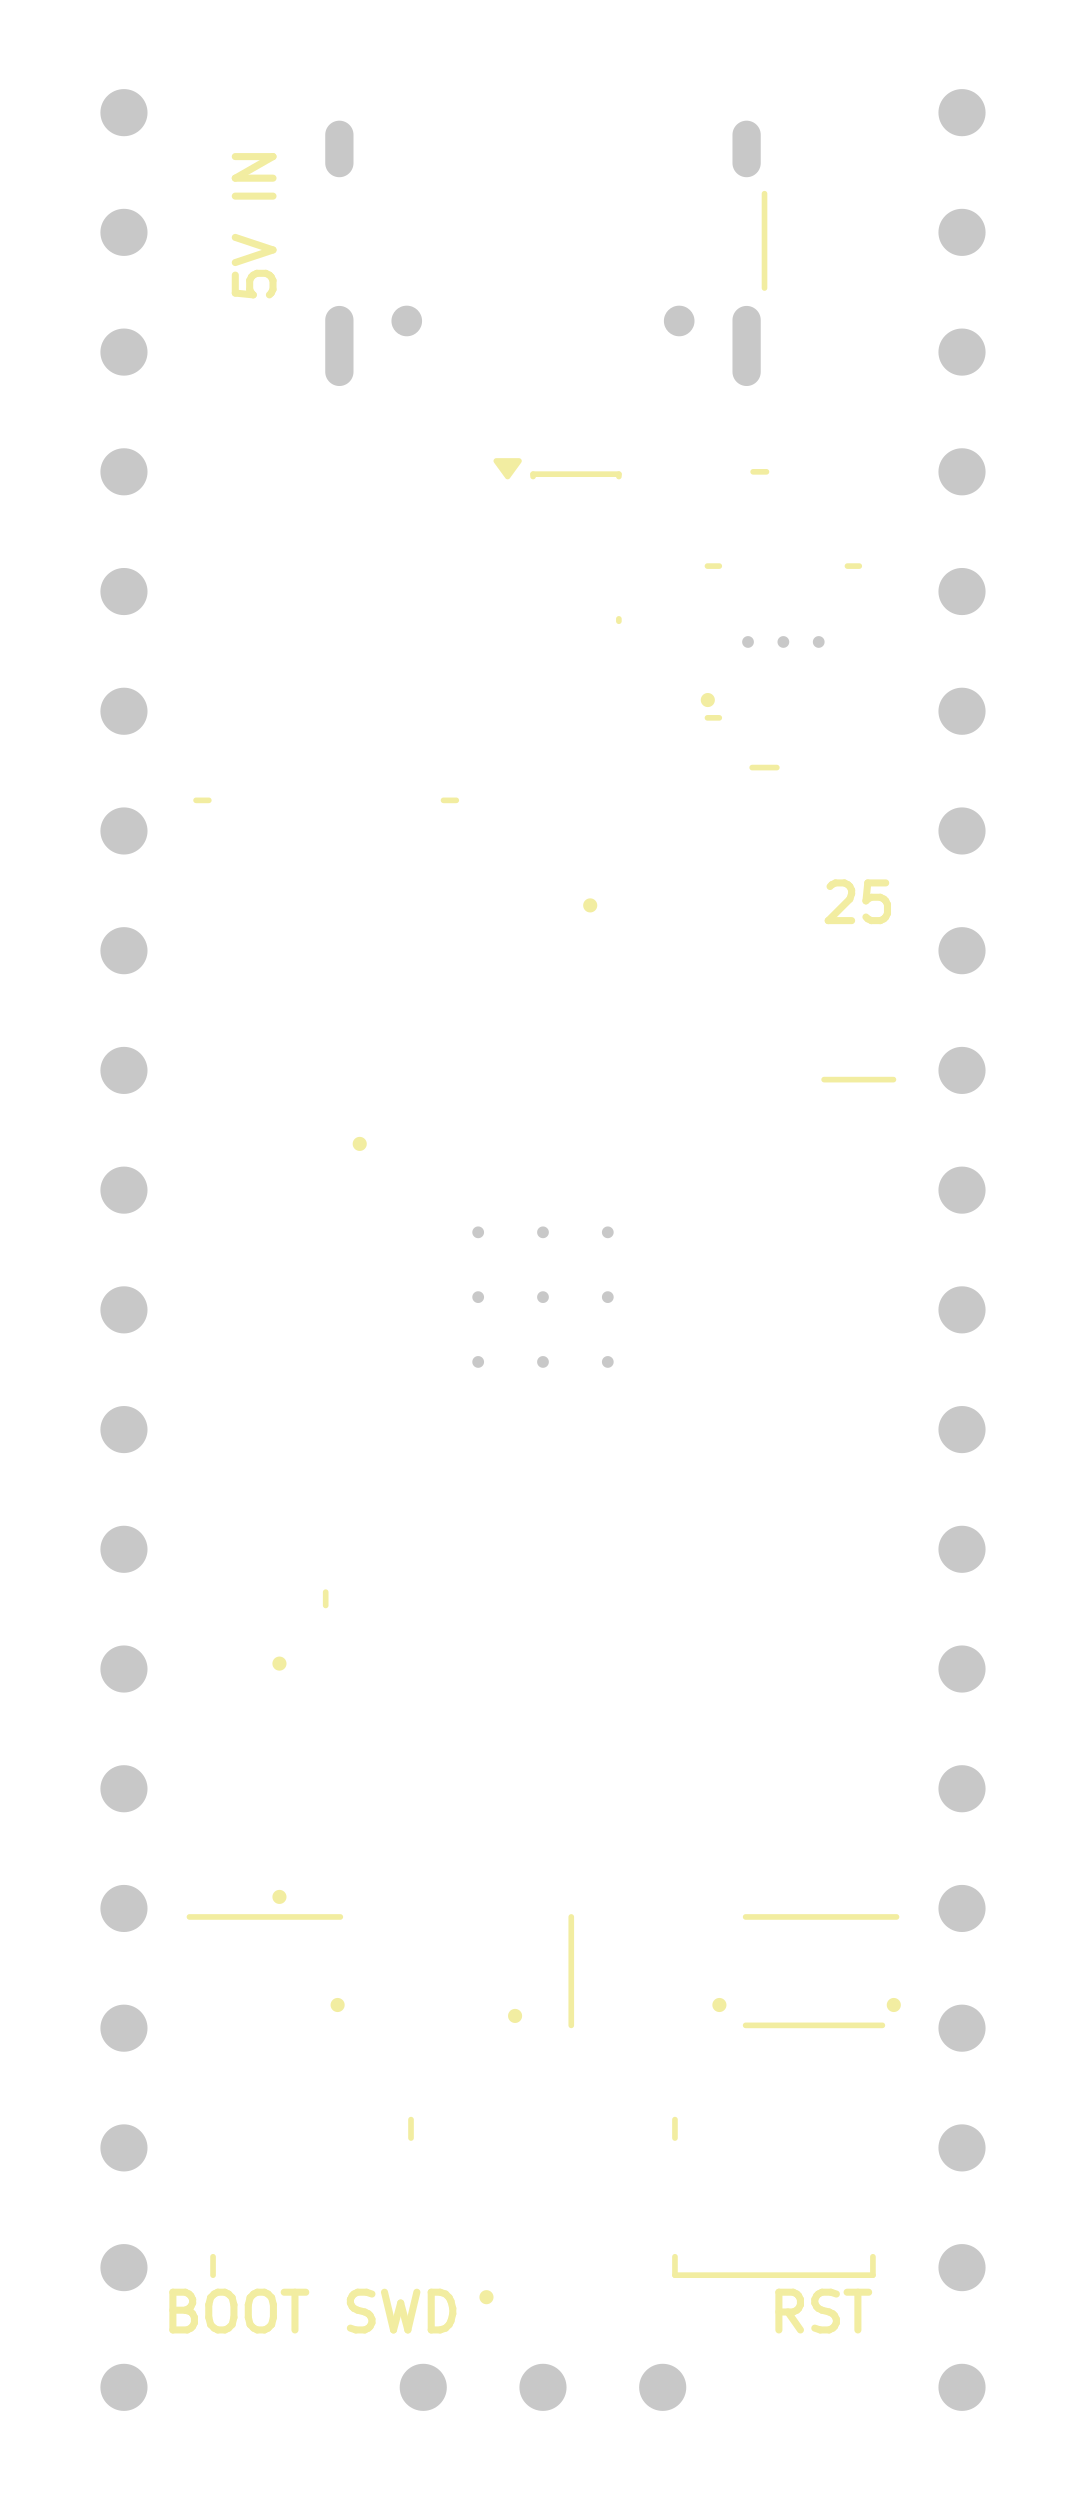
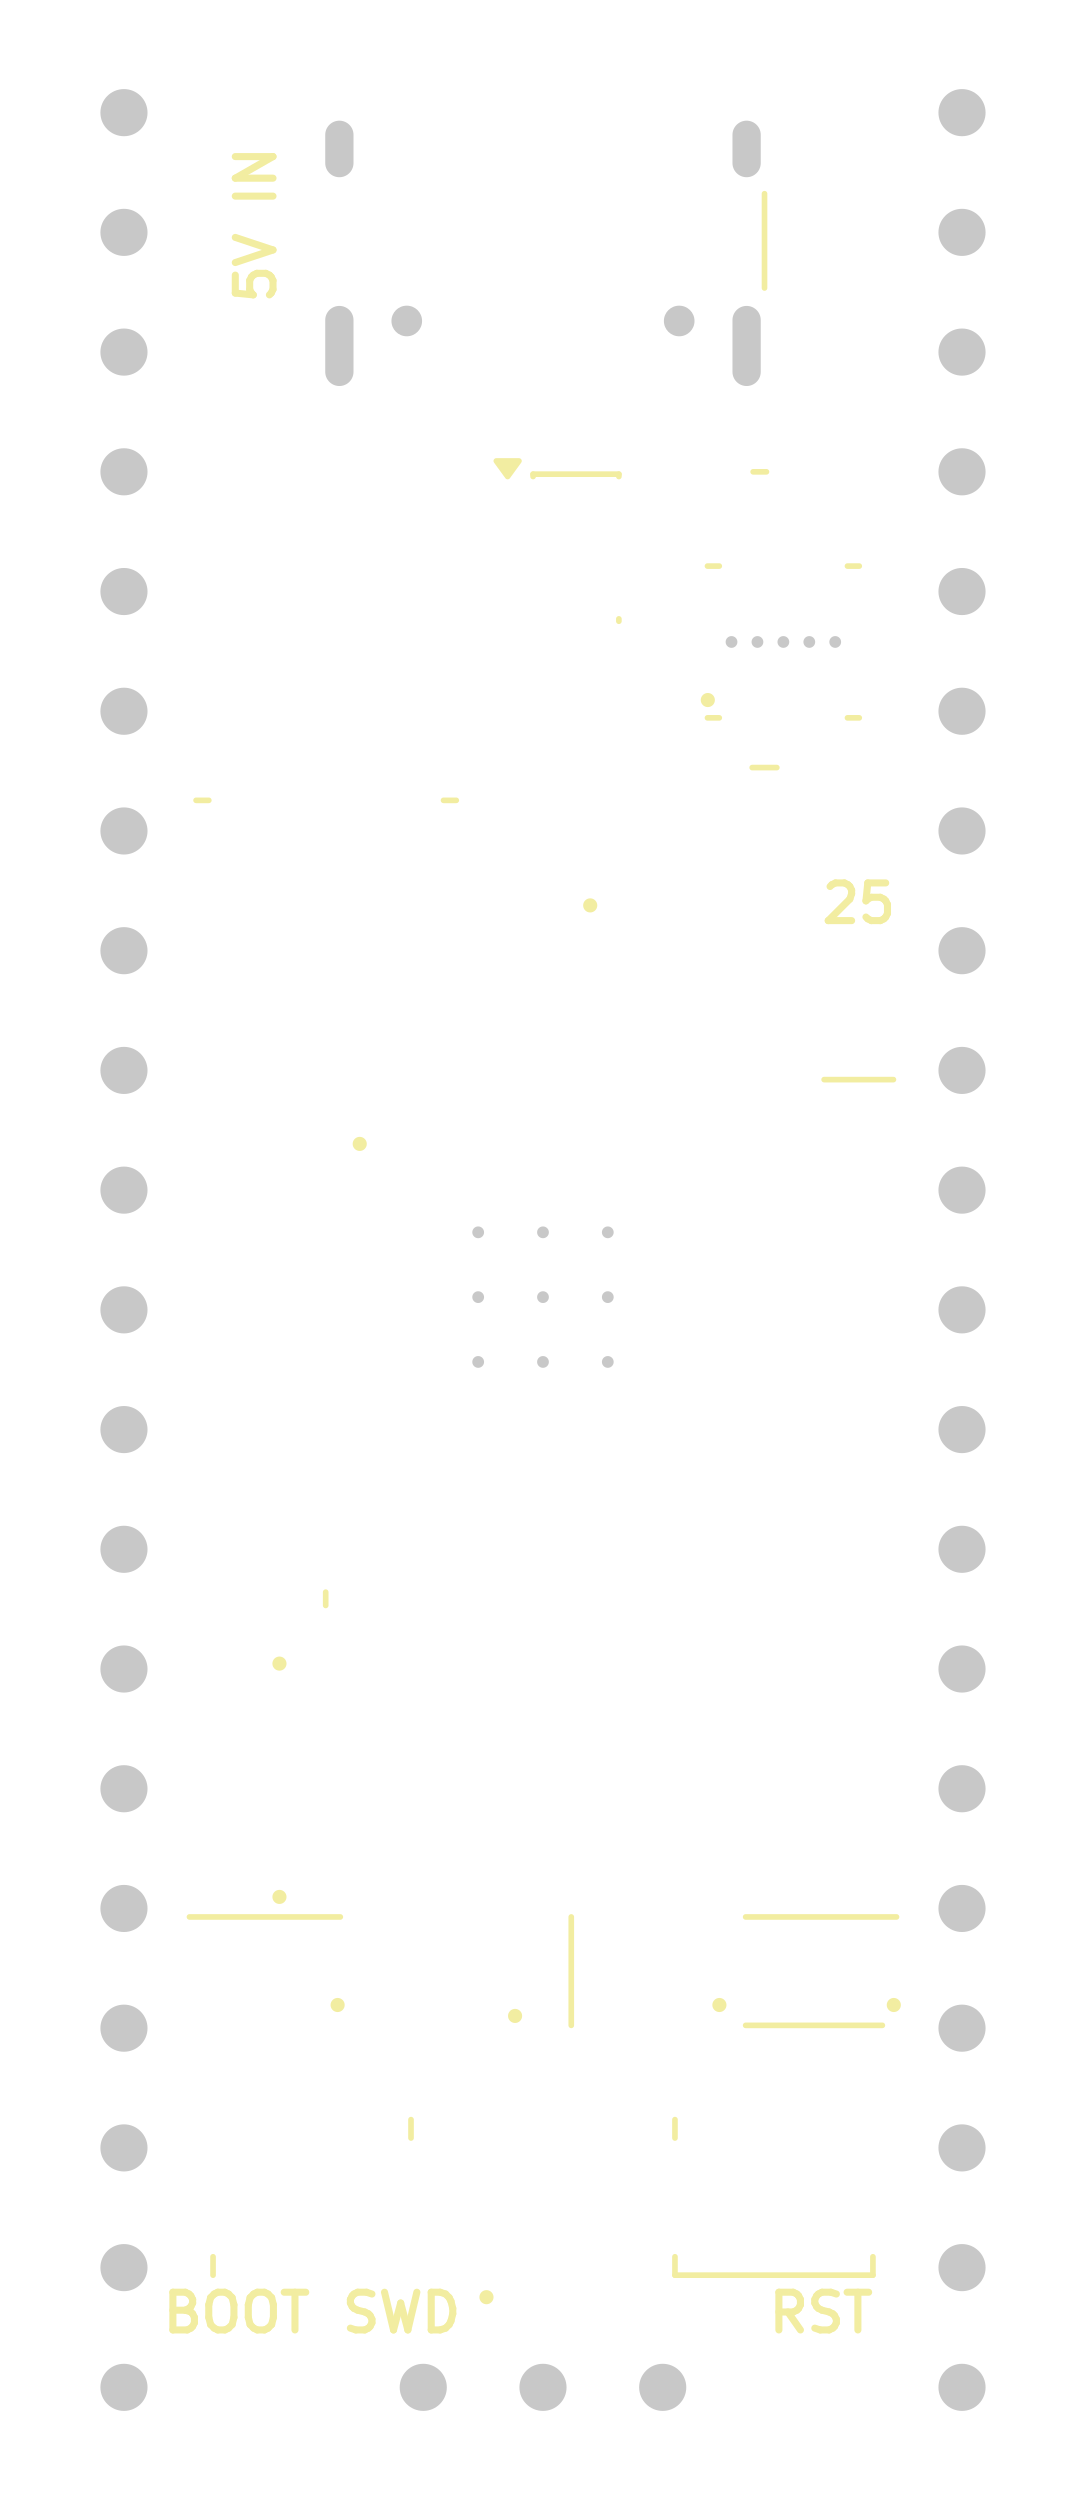
<svg xmlns="http://www.w3.org/2000/svg" version="1.1" width="23.04mm" height="53.04mm" viewBox="98.98 98.98 23.04 53.04">
  <g style="fill:#c8c8c8; fill-opacity:1;stroke:#c8c8c8; stroke-opacity:1; stroke-linecap:round; stroke-linejoin:round;" transform="translate(0 0) scale(1 1)">
</g>
  <g style="fill:#F2EDA1; fill-opacity:1; stroke:none;">
    <circle cx="104.909" cy="134.275" r="0.15" />
    <circle cx="104.909" cy="139.225" r="0.15" />
    <circle cx="106.143" cy="141.518" r="0.15" />
    <circle cx="106.612" cy="123.249" r="0.15" />
    <circle cx="109.301" cy="147.717" r="0.15" />
    <circle cx="109.908" cy="141.75" r="0.15" />
    <circle cx="111.502" cy="118.189" r="0.15" />
    <circle cx="113.997" cy="113.832" r="0.15" />
    <circle cx="114.243" cy="141.518" r="0.15" />
    <circle cx="117.943" cy="141.518" r="0.15" />
  </g>
  <g style="fill:none; stroke:#F2EDA1; stroke-width:0.15; stroke-opacity:1; stroke-linecap:round; stroke-linejoin:round;">
    <text x="104" y="148.45" textLength="3.376" font-size="1.067" lengthAdjust="spacingAndGlyphs" text-anchor="middle" opacity="0" stroke-opacity="0">BOOT</text>
    <g class="stroked-text">
      <path d="M102.914 147.993 L103.029 148.031 " />
      <path d="M103.029 148.031 L103.067 148.069 " />
      <path d="M103.067 148.069 L103.105 148.146 " />
      <path d="M103.105 148.146 L103.105 148.26 " />
      <path d="M103.105 148.26 L103.067 148.336 " />
      <path d="M103.067 148.336 L103.029 148.374 " />
      <path d="M103.029 148.374 L102.952 148.412 " />
      <path d="M102.952 148.412 L102.648 148.412 " />
      <path d="M102.648 148.412 L102.648 147.612 " />
      <path d="M102.648 147.612 L102.914 147.612 " />
      <path d="M102.914 147.612 L102.99 147.65 " />
      <path d="M102.99 147.65 L103.029 147.689 " />
      <path d="M103.029 147.689 L103.067 147.765 " />
      <path d="M103.067 147.765 L103.067 147.841 " />
      <path d="M103.067 147.841 L103.029 147.917 " />
      <path d="M103.029 147.917 L102.99 147.955 " />
      <path d="M102.99 147.955 L102.914 147.993 " />
      <path d="M102.914 147.993 L102.648 147.993 " />
      <path d="M103.6 147.612 L103.752 147.612 " />
      <path d="M103.752 147.612 L103.829 147.65 " />
      <path d="M103.829 147.65 L103.905 147.727 " />
      <path d="M103.905 147.727 L103.943 147.879 " />
      <path d="M103.943 147.879 L103.943 148.146 " />
      <path d="M103.943 148.146 L103.905 148.298 " />
      <path d="M103.905 148.298 L103.829 148.374 " />
      <path d="M103.829 148.374 L103.752 148.412 " />
      <path d="M103.752 148.412 L103.6 148.412 " />
      <path d="M103.6 148.412 L103.524 148.374 " />
      <path d="M103.524 148.374 L103.448 148.298 " />
      <path d="M103.448 148.298 L103.409 148.146 " />
      <path d="M103.409 148.146 L103.409 147.879 " />
      <path d="M103.409 147.879 L103.448 147.727 " />
      <path d="M103.448 147.727 L103.524 147.65 " />
      <path d="M103.524 147.65 L103.6 147.612 " />
      <path d="M104.438 147.612 L104.591 147.612 " />
      <path d="M104.591 147.612 L104.667 147.65 " />
      <path d="M104.667 147.65 L104.743 147.727 " />
      <path d="M104.743 147.727 L104.781 147.879 " />
      <path d="M104.781 147.879 L104.781 148.146 " />
      <path d="M104.781 148.146 L104.743 148.298 " />
      <path d="M104.743 148.298 L104.667 148.374 " />
      <path d="M104.667 148.374 L104.591 148.412 " />
      <path d="M104.591 148.412 L104.438 148.412 " />
      <path d="M104.438 148.412 L104.362 148.374 " />
      <path d="M104.362 148.374 L104.286 148.298 " />
      <path d="M104.286 148.298 L104.248 148.146 " />
      <path d="M104.248 148.146 L104.248 147.879 " />
      <path d="M104.248 147.879 L104.286 147.727 " />
      <path d="M104.286 147.727 L104.362 147.65 " />
      <path d="M104.362 147.65 L104.438 147.612 " />
      <path d="M105.01 147.612 L105.467 147.612 " />
      <path d="M105.238 148.412 L105.238 147.612 " />
    </g>
    <text x="107.5" y="148.45" textLength="2.766" font-size="1.067" lengthAdjust="spacingAndGlyphs" text-anchor="middle" opacity="0" stroke-opacity="0">SWD</text>
    <g class="stroked-text">
      <path d="M106.414 148.374 L106.529 148.412 " />
      <path d="M106.529 148.412 L106.719 148.412 " />
      <path d="M106.719 148.412 L106.795 148.374 " />
      <path d="M106.795 148.374 L106.833 148.336 " />
      <path d="M106.833 148.336 L106.871 148.26 " />
      <path d="M106.871 148.26 L106.871 148.184 " />
      <path d="M106.871 148.184 L106.833 148.107 " />
      <path d="M106.833 148.107 L106.795 148.069 " />
      <path d="M106.795 148.069 L106.719 148.031 " />
      <path d="M106.719 148.031 L106.567 147.993 " />
      <path d="M106.567 147.993 L106.49 147.955 " />
      <path d="M106.49 147.955 L106.452 147.917 " />
      <path d="M106.452 147.917 L106.414 147.841 " />
      <path d="M106.414 147.841 L106.414 147.765 " />
      <path d="M106.414 147.765 L106.452 147.689 " />
      <path d="M106.452 147.689 L106.49 147.65 " />
      <path d="M106.49 147.65 L106.567 147.612 " />
      <path d="M106.567 147.612 L106.757 147.612 " />
      <path d="M106.757 147.612 L106.871 147.65 " />
      <path d="M107.138 147.612 L107.329 148.412 " />
      <path d="M107.329 148.412 L107.481 147.841 " />
      <path d="M107.481 147.841 L107.633 148.412 " />
      <path d="M107.633 148.412 L107.824 147.612 " />
      <path d="M108.129 148.412 L108.129 147.612 " />
      <path d="M108.129 147.612 L108.319 147.612 " />
      <path d="M108.319 147.612 L108.433 147.65 " />
      <path d="M108.433 147.65 L108.51 147.727 " />
      <path d="M108.51 147.727 L108.548 147.803 " />
      <path d="M108.548 147.803 L108.586 147.955 " />
      <path d="M108.586 147.955 L108.586 148.069 " />
      <path d="M108.586 148.069 L108.548 148.222 " />
      <path d="M108.548 148.222 L108.51 148.298 " />
      <path d="M108.51 148.298 L108.433 148.374 " />
      <path d="M108.433 148.374 L108.319 148.412 " />
      <path d="M108.319 148.412 L108.129 148.412 " />
    </g>
    <text x="116.4" y="148.45" textLength="2.461" font-size="1.067" lengthAdjust="spacingAndGlyphs" text-anchor="middle" opacity="0" stroke-opacity="0">RST</text>
    <g class="stroked-text">
      <path d="M115.962 148.412 L115.695 148.031 " />
      <path d="M115.505 148.412 L115.505 147.612 " />
      <path d="M115.505 147.612 L115.809 147.612 " />
      <path d="M115.809 147.612 L115.886 147.65 " />
      <path d="M115.886 147.65 L115.924 147.689 " />
      <path d="M115.924 147.689 L115.962 147.765 " />
      <path d="M115.962 147.765 L115.962 147.879 " />
      <path d="M115.962 147.879 L115.924 147.955 " />
      <path d="M115.924 147.955 L115.886 147.993 " />
      <path d="M115.886 147.993 L115.809 148.031 " />
      <path d="M115.809 148.031 L115.505 148.031 " />
      <path d="M116.267 148.374 L116.381 148.412 " />
      <path d="M116.381 148.412 L116.571 148.412 " />
      <path d="M116.571 148.412 L116.648 148.374 " />
      <path d="M116.648 148.374 L116.686 148.336 " />
      <path d="M116.686 148.336 L116.724 148.26 " />
      <path d="M116.724 148.26 L116.724 148.184 " />
      <path d="M116.724 148.184 L116.686 148.107 " />
      <path d="M116.686 148.107 L116.648 148.069 " />
      <path d="M116.648 148.069 L116.571 148.031 " />
      <path d="M116.571 148.031 L116.419 147.993 " />
      <path d="M116.419 147.993 L116.343 147.955 " />
      <path d="M116.343 147.955 L116.305 147.917 " />
      <path d="M116.305 147.917 L116.267 147.841 " />
      <path d="M116.267 147.841 L116.267 147.765 " />
      <path d="M116.267 147.765 L116.305 147.689 " />
      <path d="M116.305 147.689 L116.343 147.65 " />
      <path d="M116.343 147.65 L116.419 147.612 " />
      <path d="M116.419 147.612 L116.609 147.612 " />
      <path d="M116.609 147.612 L116.724 147.65 " />
      <path d="M116.952 147.612 L117.409 147.612 " />
      <path d="M117.181 148.412 L117.181 147.612 " />
    </g>
    <text x="117.2" y="118.55" textLength="1.814" font-size="1.067" lengthAdjust="spacingAndGlyphs" text-anchor="middle" opacity="0" stroke-opacity="0">25</text>
    <g class="stroked-text">
      <path d="M116.591 117.788 L116.629 117.75 " />
      <path d="M116.629 117.75 L116.705 117.712 " />
      <path d="M116.705 117.712 L116.895 117.712 " />
      <path d="M116.895 117.712 L116.971 117.75 " />
      <path d="M116.971 117.75 L117.01 117.788 " />
      <path d="M117.01 117.788 L117.048 117.865 " />
      <path d="M117.048 117.865 L117.048 117.941 " />
      <path d="M117.048 117.941 L117.01 118.055 " />
      <path d="M117.01 118.055 L116.552 118.512 " />
      <path d="M116.552 118.512 L117.048 118.512 " />
      <path d="M117.771 117.712 L117.391 117.712 " />
      <path d="M117.391 117.712 L117.352 118.093 " />
      <path d="M117.352 118.093 L117.391 118.055 " />
      <path d="M117.391 118.055 L117.467 118.017 " />
      <path d="M117.467 118.017 L117.657 118.017 " />
      <path d="M117.657 118.017 L117.733 118.055 " />
      <path d="M117.733 118.055 L117.771 118.093 " />
      <path d="M117.771 118.093 L117.809 118.169 " />
      <path d="M117.809 118.169 L117.809 118.36 " />
      <path d="M117.809 118.36 L117.771 118.436 " />
      <path d="M117.771 118.436 L117.733 118.474 " />
      <path d="M117.733 118.474 L117.657 118.512 " />
      <path d="M117.657 118.512 L117.467 118.512 " />
      <path d="M117.467 118.512 L117.391 118.474 " />
      <path d="M117.391 118.474 L117.352 118.436 " />
    </g>
    <g transform="rotate(-90 104.41 103.75)">
      <text x="104.41" y="104.15" textLength="3.566" font-size="1.067" lengthAdjust="spacingAndGlyphs" text-anchor="middle" opacity="0" stroke-opacity="0">5V IN</text>
    </g>
    <g class="stroked-text">
      <path d="M103.972 104.817 L103.972 105.198 " />
      <path d="M103.972 105.198 L104.353 105.236 " />
      <path d="M104.353 105.236 L104.315 105.198 " />
      <path d="M104.315 105.198 L104.277 105.121 " />
      <path d="M104.277 105.121 L104.277 104.931 " />
      <path d="M104.277 104.931 L104.315 104.855 " />
      <path d="M104.315 104.855 L104.353 104.817 " />
      <path d="M104.353 104.817 L104.429 104.779 " />
      <path d="M104.429 104.779 L104.62 104.779 " />
      <path d="M104.62 104.779 L104.696 104.817 " />
      <path d="M104.696 104.817 L104.734 104.855 " />
      <path d="M104.734 104.855 L104.772 104.931 " />
      <path d="M104.772 104.931 L104.772 105.121 " />
      <path d="M104.772 105.121 L104.734 105.198 " />
      <path d="M104.734 105.198 L104.696 105.236 " />
      <path d="M103.972 104.55 L104.772 104.283 " />
      <path d="M104.772 104.283 L103.972 104.017 " />
      <path d="M104.772 103.141 L103.972 103.141 " />
      <path d="M104.772 102.76 L103.972 102.76 " />
      <path d="M103.972 102.76 L104.772 102.302 " />
      <path d="M104.772 102.302 L103.972 102.302 " />
    </g>
  </g>
  <g style="fill:none; stroke:#F2EDA1; stroke-width:0.12; stroke-opacity:1; stroke-linecap:round; stroke-linejoin:round;">
    <path d="M103.41 115.96 L103.14 115.96 " />
    <path d="M108.66 115.96 L108.39 115.96 " />
-     <path d="M113.99 110.99 L114.24 110.99 " />
-     <path d="M114.24 114.21 L113.99 114.21 " />
-     <path d="M116.96 110.99 L117.21 110.99 " />
    <path d="M113.3 144.34 L113.3 143.95 " />
    <path d="M113.3 146.86 L113.3 147.25 " />
    <path d="M113.3 147.25 L117.5 147.25 " />
    <path d="M117.5 147.25 L117.5 146.86 " />
    <path d="M111.1 141.95 L111.1 139.65 " />
    <path d="M103.5 146.86 L103.5 147.25 " />
    <path d="M107.7 143.95 L107.7 144.34 " />
    <path d="M106.2 139.65 L103 139.65 " />
    <path d="M114.939 115.265 L115.461 115.265 " />
    <path d="M105.89 133.041 L105.89 132.759 " />
    <path d="M117.7 141.95 L114.8 141.95 " />
    <path d="M118 139.65 L114.8 139.65 " />
    <path d="M115.2 105.09 L115.2 103.09 " />
    <path d="M116.465 121.885 L117.935 121.885 " />
+     <path d="M113.99 110.99 L114.24 110.99 " />
+     <path d="M114.24 114.21 L113.99 114.21 " />
+     <path d="M116.96 110.99 L117.21 110.99 " />
+     <path d="M117.21 114.21 L116.96 114.21 " />
    <path d="M114.959 108.99 L115.241 108.99 " />
    <path d="M110.29 109.04 L112.11 109.04 " />
    <path d="M110.29 109.09 L110.29 109.04 " />
    <path d="M112.11 109.04 L112.11 109.09 " />
    <path d="M112.11 112.11 L112.11 112.16 " />
    <path style="fill:#F2EDA1; fill-opacity:1; stroke:#F2EDA1; stroke-width:0.12; stroke-opacity:1; stroke-linecap:round; stroke-linejoin:round;fill-rule:evenodd;" d="M 109.75,109.09 109.51,108.76 109.99,108.76 Z" />
  </g>
  <g style="fill:#c8c8c8; fill-opacity:1; stroke:none;">
-     <circle cx="114.85" cy="112.6" r="0.125" />
-   </g>
-   <g style="fill:#c8c8c8; fill-opacity:1; stroke:none;">
-     <circle cx="115.6" cy="112.6" r="0.125" />
-   </g>
-   <g style="fill:#c8c8c8; fill-opacity:1; stroke:none;">
-     <circle cx="116.35" cy="112.6" r="0.125" />
-   </g>
-   <g style="fill:#c8c8c8; fill-opacity:1; stroke:none;">
    <circle cx="107.96" cy="149.63" r="0.5" />
  </g>
  <g style="fill:#c8c8c8; fill-opacity:1; stroke:none;">
    <circle cx="110.5" cy="149.63" r="0.5" />
  </g>
  <g style="fill:#c8c8c8; fill-opacity:1; stroke:none;">
    <circle cx="113.04" cy="149.63" r="0.5" />
  </g>
  <g style="fill:#c8c8c8; fill-opacity:1; stroke:none;">
    <circle cx="113.39" cy="105.79" r="0.325" />
  </g>
  <g style="fill:#c8c8c8; fill-opacity:1; stroke:none;">
    <circle cx="107.61" cy="105.79" r="0.325" />
  </g>
  <g style="fill:none; stroke:#c8c8c8; stroke-width:0.6; stroke-opacity:1; stroke-linecap:round; stroke-linejoin:round;">
    <path d="M114.82 106.87 L114.82 105.77 " />
    <path d="M114.82 102.44 L114.82 101.84 " />
    <path d="M106.18 106.87 L106.18 105.77 " />
    <path d="M106.18 102.44 L106.18 101.84 " />
  </g>
  <g style="fill:#c8c8c8; fill-opacity:1; stroke:none;">
+     <circle cx="114.5" cy="112.6" r="0.125" />
+   </g>
+   <g style="fill:#c8c8c8; fill-opacity:1; stroke:none;">
+     <circle cx="115.05" cy="112.6" r="0.125" />
+   </g>
+   <g style="fill:#c8c8c8; fill-opacity:1; stroke:none;">
+     <circle cx="115.6" cy="112.6" r="0.125" />
+   </g>
+   <g style="fill:#c8c8c8; fill-opacity:1; stroke:none;">
+     <circle cx="116.15" cy="112.6" r="0.125" />
+   </g>
+   <g style="fill:#c8c8c8; fill-opacity:1; stroke:none;">
+     <circle cx="116.7" cy="112.6" r="0.125" />
+   </g>
+   <g style="fill:#c8c8c8; fill-opacity:1; stroke:none;">
    <circle cx="109.125" cy="125.125" r="0.125" />
  </g>
  <g style="fill:#c8c8c8; fill-opacity:1; stroke:none;">
    <circle cx="109.125" cy="126.5" r="0.125" />
  </g>
  <g style="fill:#c8c8c8; fill-opacity:1; stroke:none;">
    <circle cx="109.125" cy="127.875" r="0.125" />
  </g>
  <g style="fill:#c8c8c8; fill-opacity:1; stroke:none;">
    <circle cx="110.5" cy="125.125" r="0.125" />
  </g>
  <g style="fill:#c8c8c8; fill-opacity:1; stroke:none;">
    <circle cx="110.5" cy="126.5" r="0.125" />
  </g>
  <g style="fill:#c8c8c8; fill-opacity:1; stroke:none;">
    <circle cx="110.5" cy="127.875" r="0.125" />
  </g>
  <g style="fill:#c8c8c8; fill-opacity:1; stroke:none;">
    <circle cx="111.875" cy="125.125" r="0.125" />
  </g>
  <g style="fill:#c8c8c8; fill-opacity:1; stroke:none;">
    <circle cx="111.875" cy="126.5" r="0.125" />
  </g>
  <g style="fill:#c8c8c8; fill-opacity:1; stroke:none;">
    <circle cx="111.875" cy="127.875" r="0.125" />
  </g>
  <g style="fill:#c8c8c8; fill-opacity:1; stroke:none;">
    <circle cx="101.61" cy="101.37" r="0.5" />
  </g>
  <g style="fill:#c8c8c8; fill-opacity:1; stroke:none;">
    <circle cx="101.61" cy="103.91" r="0.5" />
  </g>
  <g style="fill:#c8c8c8; fill-opacity:1; stroke:none;">
    <circle cx="101.61" cy="106.45" r="0.5" />
  </g>
  <g style="fill:#c8c8c8; fill-opacity:1; stroke:none;">
    <circle cx="101.61" cy="108.99" r="0.5" />
  </g>
  <g style="fill:#c8c8c8; fill-opacity:1; stroke:none;">
    <circle cx="101.61" cy="111.53" r="0.5" />
  </g>
  <g style="fill:#c8c8c8; fill-opacity:1; stroke:none;">
    <circle cx="101.61" cy="114.07" r="0.5" />
  </g>
  <g style="fill:#c8c8c8; fill-opacity:1; stroke:none;">
    <circle cx="101.61" cy="116.61" r="0.5" />
  </g>
  <g style="fill:#c8c8c8; fill-opacity:1; stroke:none;">
    <circle cx="101.61" cy="119.15" r="0.5" />
  </g>
  <g style="fill:#c8c8c8; fill-opacity:1; stroke:none;">
    <circle cx="101.61" cy="121.69" r="0.5" />
  </g>
  <g style="fill:#c8c8c8; fill-opacity:1; stroke:none;">
    <circle cx="101.61" cy="124.23" r="0.5" />
  </g>
  <g style="fill:#c8c8c8; fill-opacity:1; stroke:none;">
    <circle cx="101.61" cy="126.77" r="0.5" />
  </g>
  <g style="fill:#c8c8c8; fill-opacity:1; stroke:none;">
    <circle cx="101.61" cy="129.31" r="0.5" />
  </g>
  <g style="fill:#c8c8c8; fill-opacity:1; stroke:none;">
    <circle cx="101.61" cy="131.85" r="0.5" />
  </g>
  <g style="fill:#c8c8c8; fill-opacity:1; stroke:none;">
    <circle cx="101.61" cy="134.39" r="0.5" />
  </g>
  <g style="fill:#c8c8c8; fill-opacity:1; stroke:none;">
    <circle cx="101.61" cy="136.93" r="0.5" />
  </g>
  <g style="fill:#c8c8c8; fill-opacity:1; stroke:none;">
    <circle cx="101.61" cy="139.47" r="0.5" />
  </g>
  <g style="fill:#c8c8c8; fill-opacity:1; stroke:none;">
    <circle cx="101.61" cy="142.01" r="0.5" />
  </g>
  <g style="fill:#c8c8c8; fill-opacity:1; stroke:none;">
    <circle cx="101.61" cy="144.55" r="0.5" />
  </g>
  <g style="fill:#c8c8c8; fill-opacity:1; stroke:none;">
    <circle cx="101.61" cy="147.09" r="0.5" />
  </g>
  <g style="fill:#c8c8c8; fill-opacity:1; stroke:none;">
    <circle cx="101.61" cy="149.63" r="0.5" />
  </g>
  <g style="fill:#c8c8c8; fill-opacity:1; stroke:none;">
    <circle cx="119.39" cy="149.63" r="0.5" />
  </g>
  <g style="fill:#c8c8c8; fill-opacity:1; stroke:none;">
    <circle cx="119.39" cy="147.09" r="0.5" />
  </g>
  <g style="fill:#c8c8c8; fill-opacity:1; stroke:none;">
    <circle cx="119.39" cy="144.55" r="0.5" />
  </g>
  <g style="fill:#c8c8c8; fill-opacity:1; stroke:none;">
    <circle cx="119.39" cy="142.01" r="0.5" />
  </g>
  <g style="fill:#c8c8c8; fill-opacity:1; stroke:none;">
    <circle cx="119.39" cy="139.47" r="0.5" />
  </g>
  <g style="fill:#c8c8c8; fill-opacity:1; stroke:none;">
    <circle cx="119.39" cy="136.93" r="0.5" />
  </g>
  <g style="fill:#c8c8c8; fill-opacity:1; stroke:none;">
    <circle cx="119.39" cy="134.39" r="0.5" />
  </g>
  <g style="fill:#c8c8c8; fill-opacity:1; stroke:none;">
    <circle cx="119.39" cy="131.85" r="0.5" />
  </g>
  <g style="fill:#c8c8c8; fill-opacity:1; stroke:none;">
    <circle cx="119.39" cy="129.31" r="0.5" />
  </g>
  <g style="fill:#c8c8c8; fill-opacity:1; stroke:none;">
    <circle cx="119.39" cy="126.77" r="0.5" />
  </g>
  <g style="fill:#c8c8c8; fill-opacity:1; stroke:none;">
    <circle cx="119.39" cy="124.23" r="0.5" />
  </g>
  <g style="fill:#c8c8c8; fill-opacity:1; stroke:none;">
    <circle cx="119.39" cy="121.69" r="0.5" />
  </g>
  <g style="fill:#c8c8c8; fill-opacity:1; stroke:none;">
    <circle cx="119.39" cy="119.15" r="0.5" />
  </g>
  <g style="fill:#c8c8c8; fill-opacity:1; stroke:none;">
    <circle cx="119.39" cy="116.61" r="0.5" />
  </g>
  <g style="fill:#c8c8c8; fill-opacity:1; stroke:none;">
    <circle cx="119.39" cy="114.07" r="0.5" />
  </g>
  <g style="fill:#c8c8c8; fill-opacity:1; stroke:none;">
    <circle cx="119.39" cy="111.53" r="0.5" />
  </g>
  <g style="fill:#c8c8c8; fill-opacity:1; stroke:none;">
    <circle cx="119.39" cy="108.99" r="0.5" />
  </g>
  <g style="fill:#c8c8c8; fill-opacity:1; stroke:none;">
    <circle cx="119.39" cy="106.45" r="0.5" />
  </g>
  <g style="fill:#c8c8c8; fill-opacity:1; stroke:none;">
    <circle cx="119.39" cy="103.91" r="0.5" />
  </g>
  <g style="fill:#c8c8c8; fill-opacity:1; stroke:none;">
    <circle cx="119.39" cy="101.37" r="0.5" />
  </g>
</svg>
